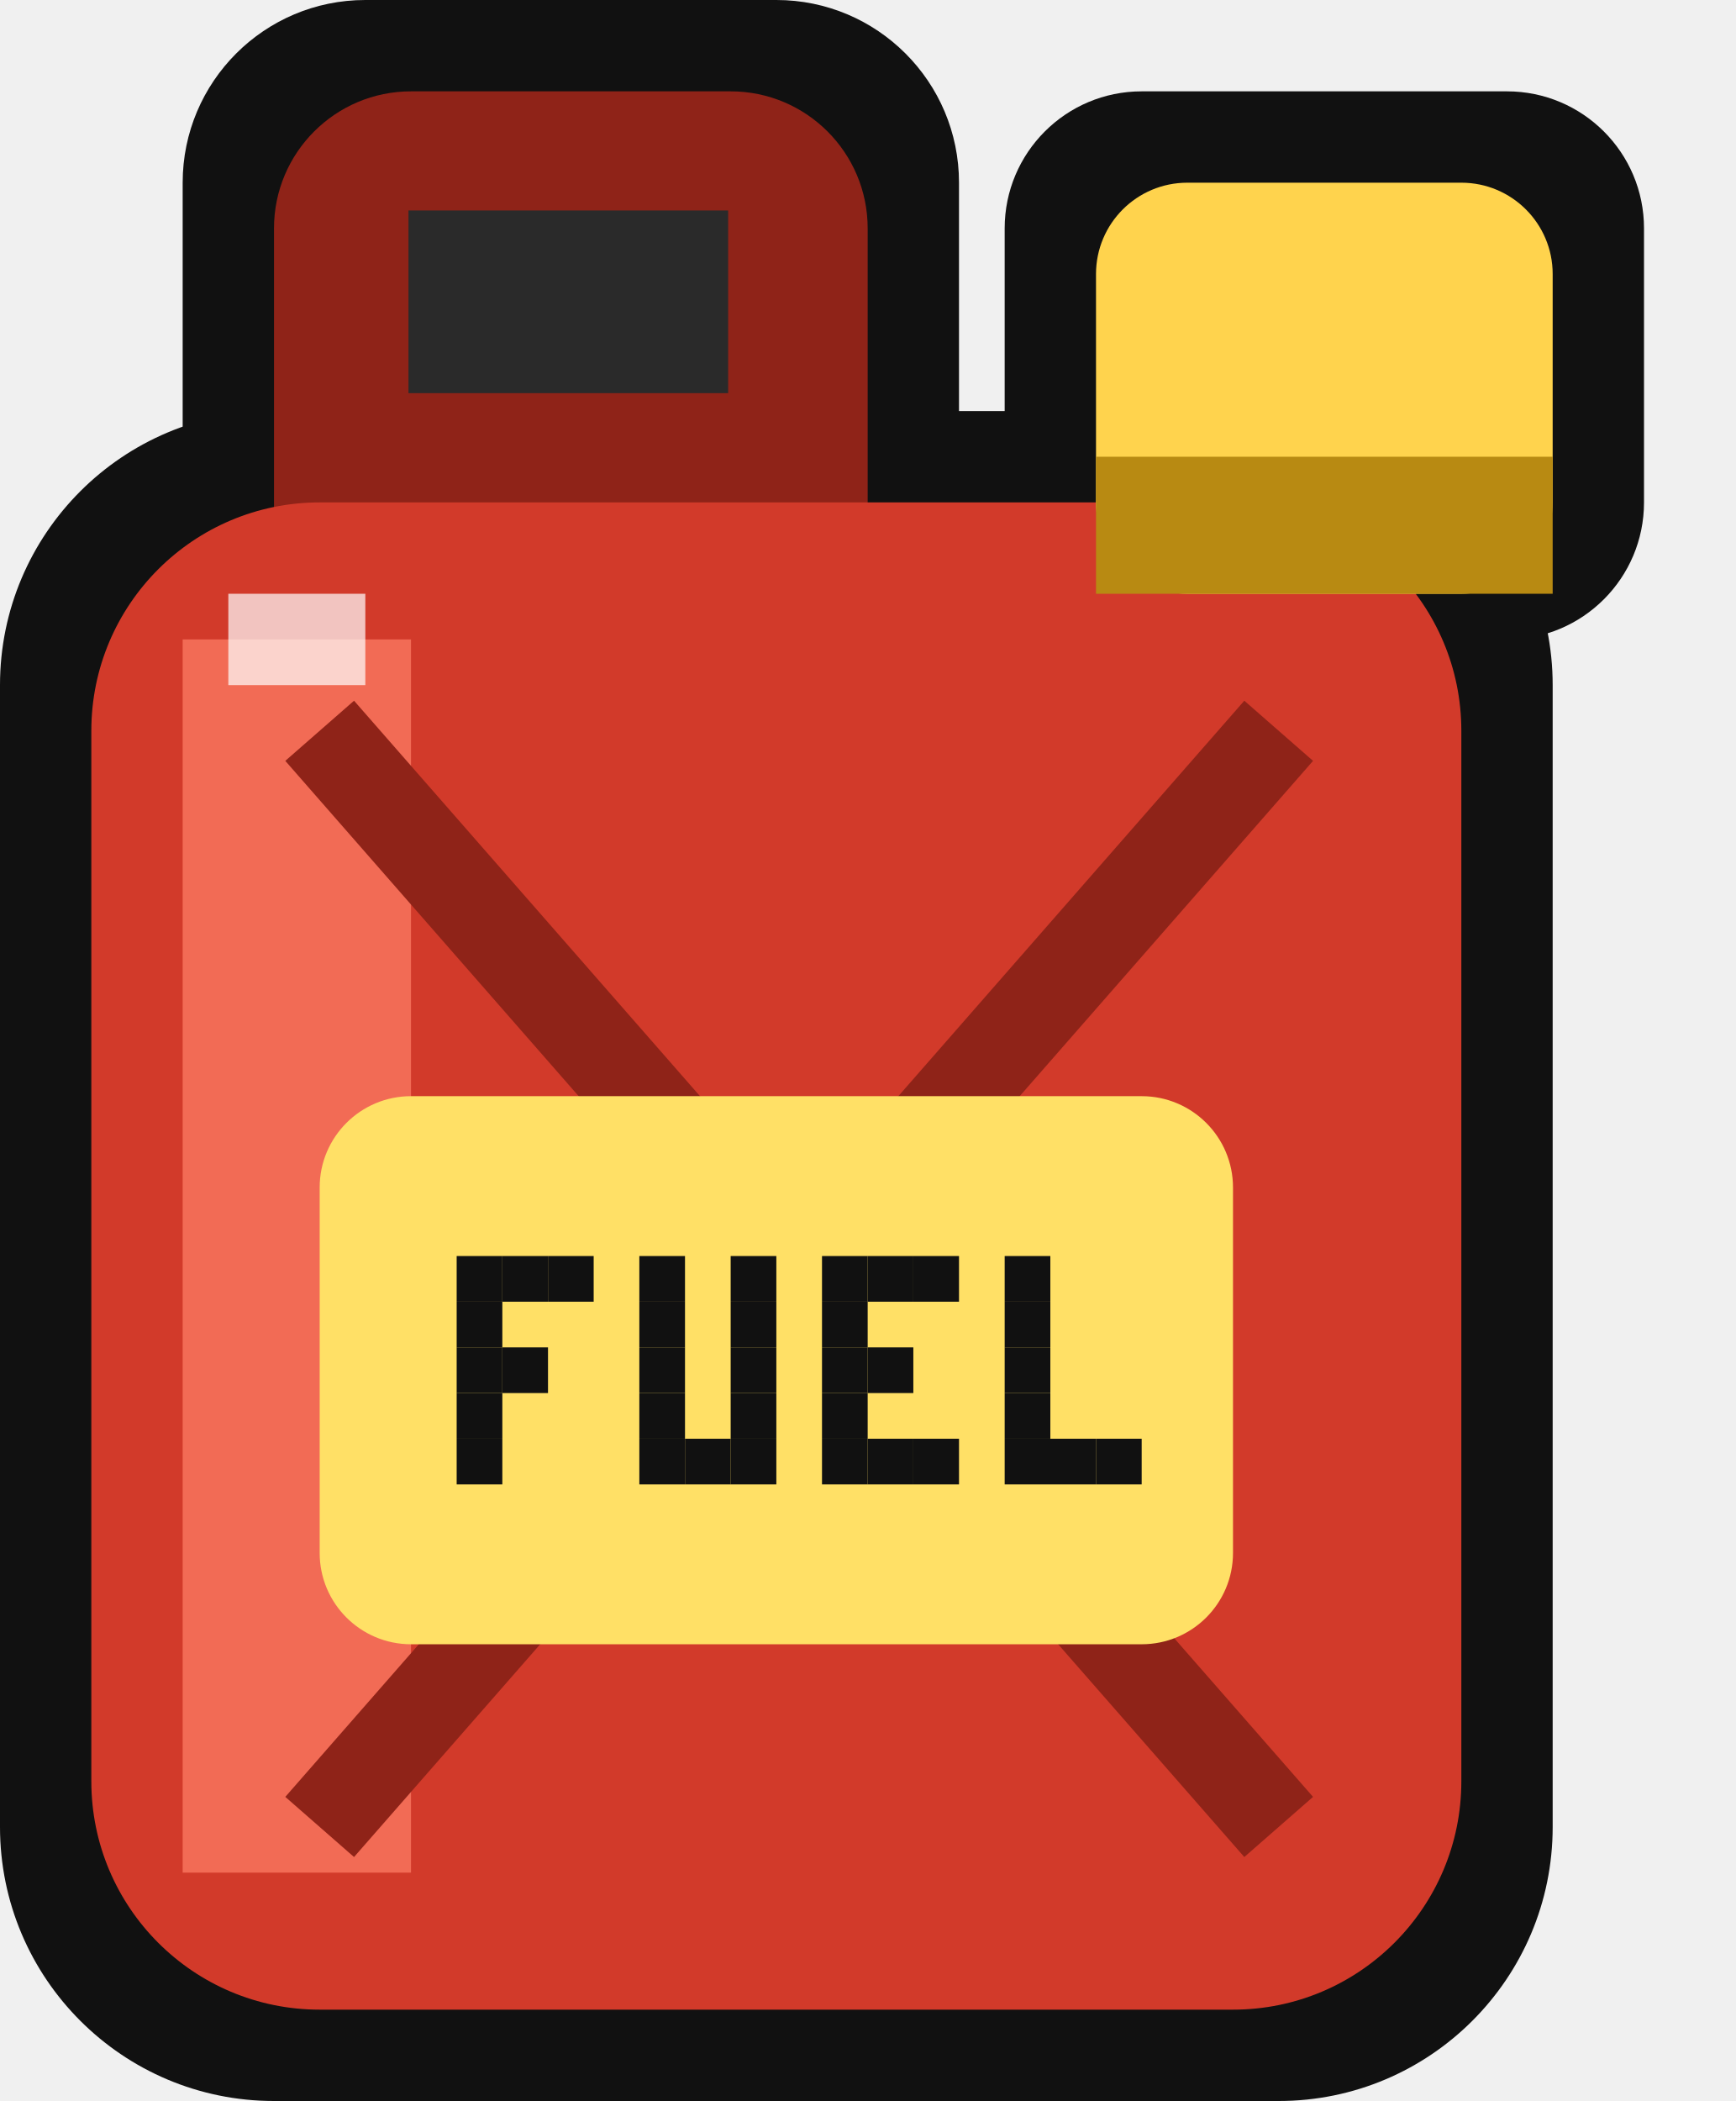
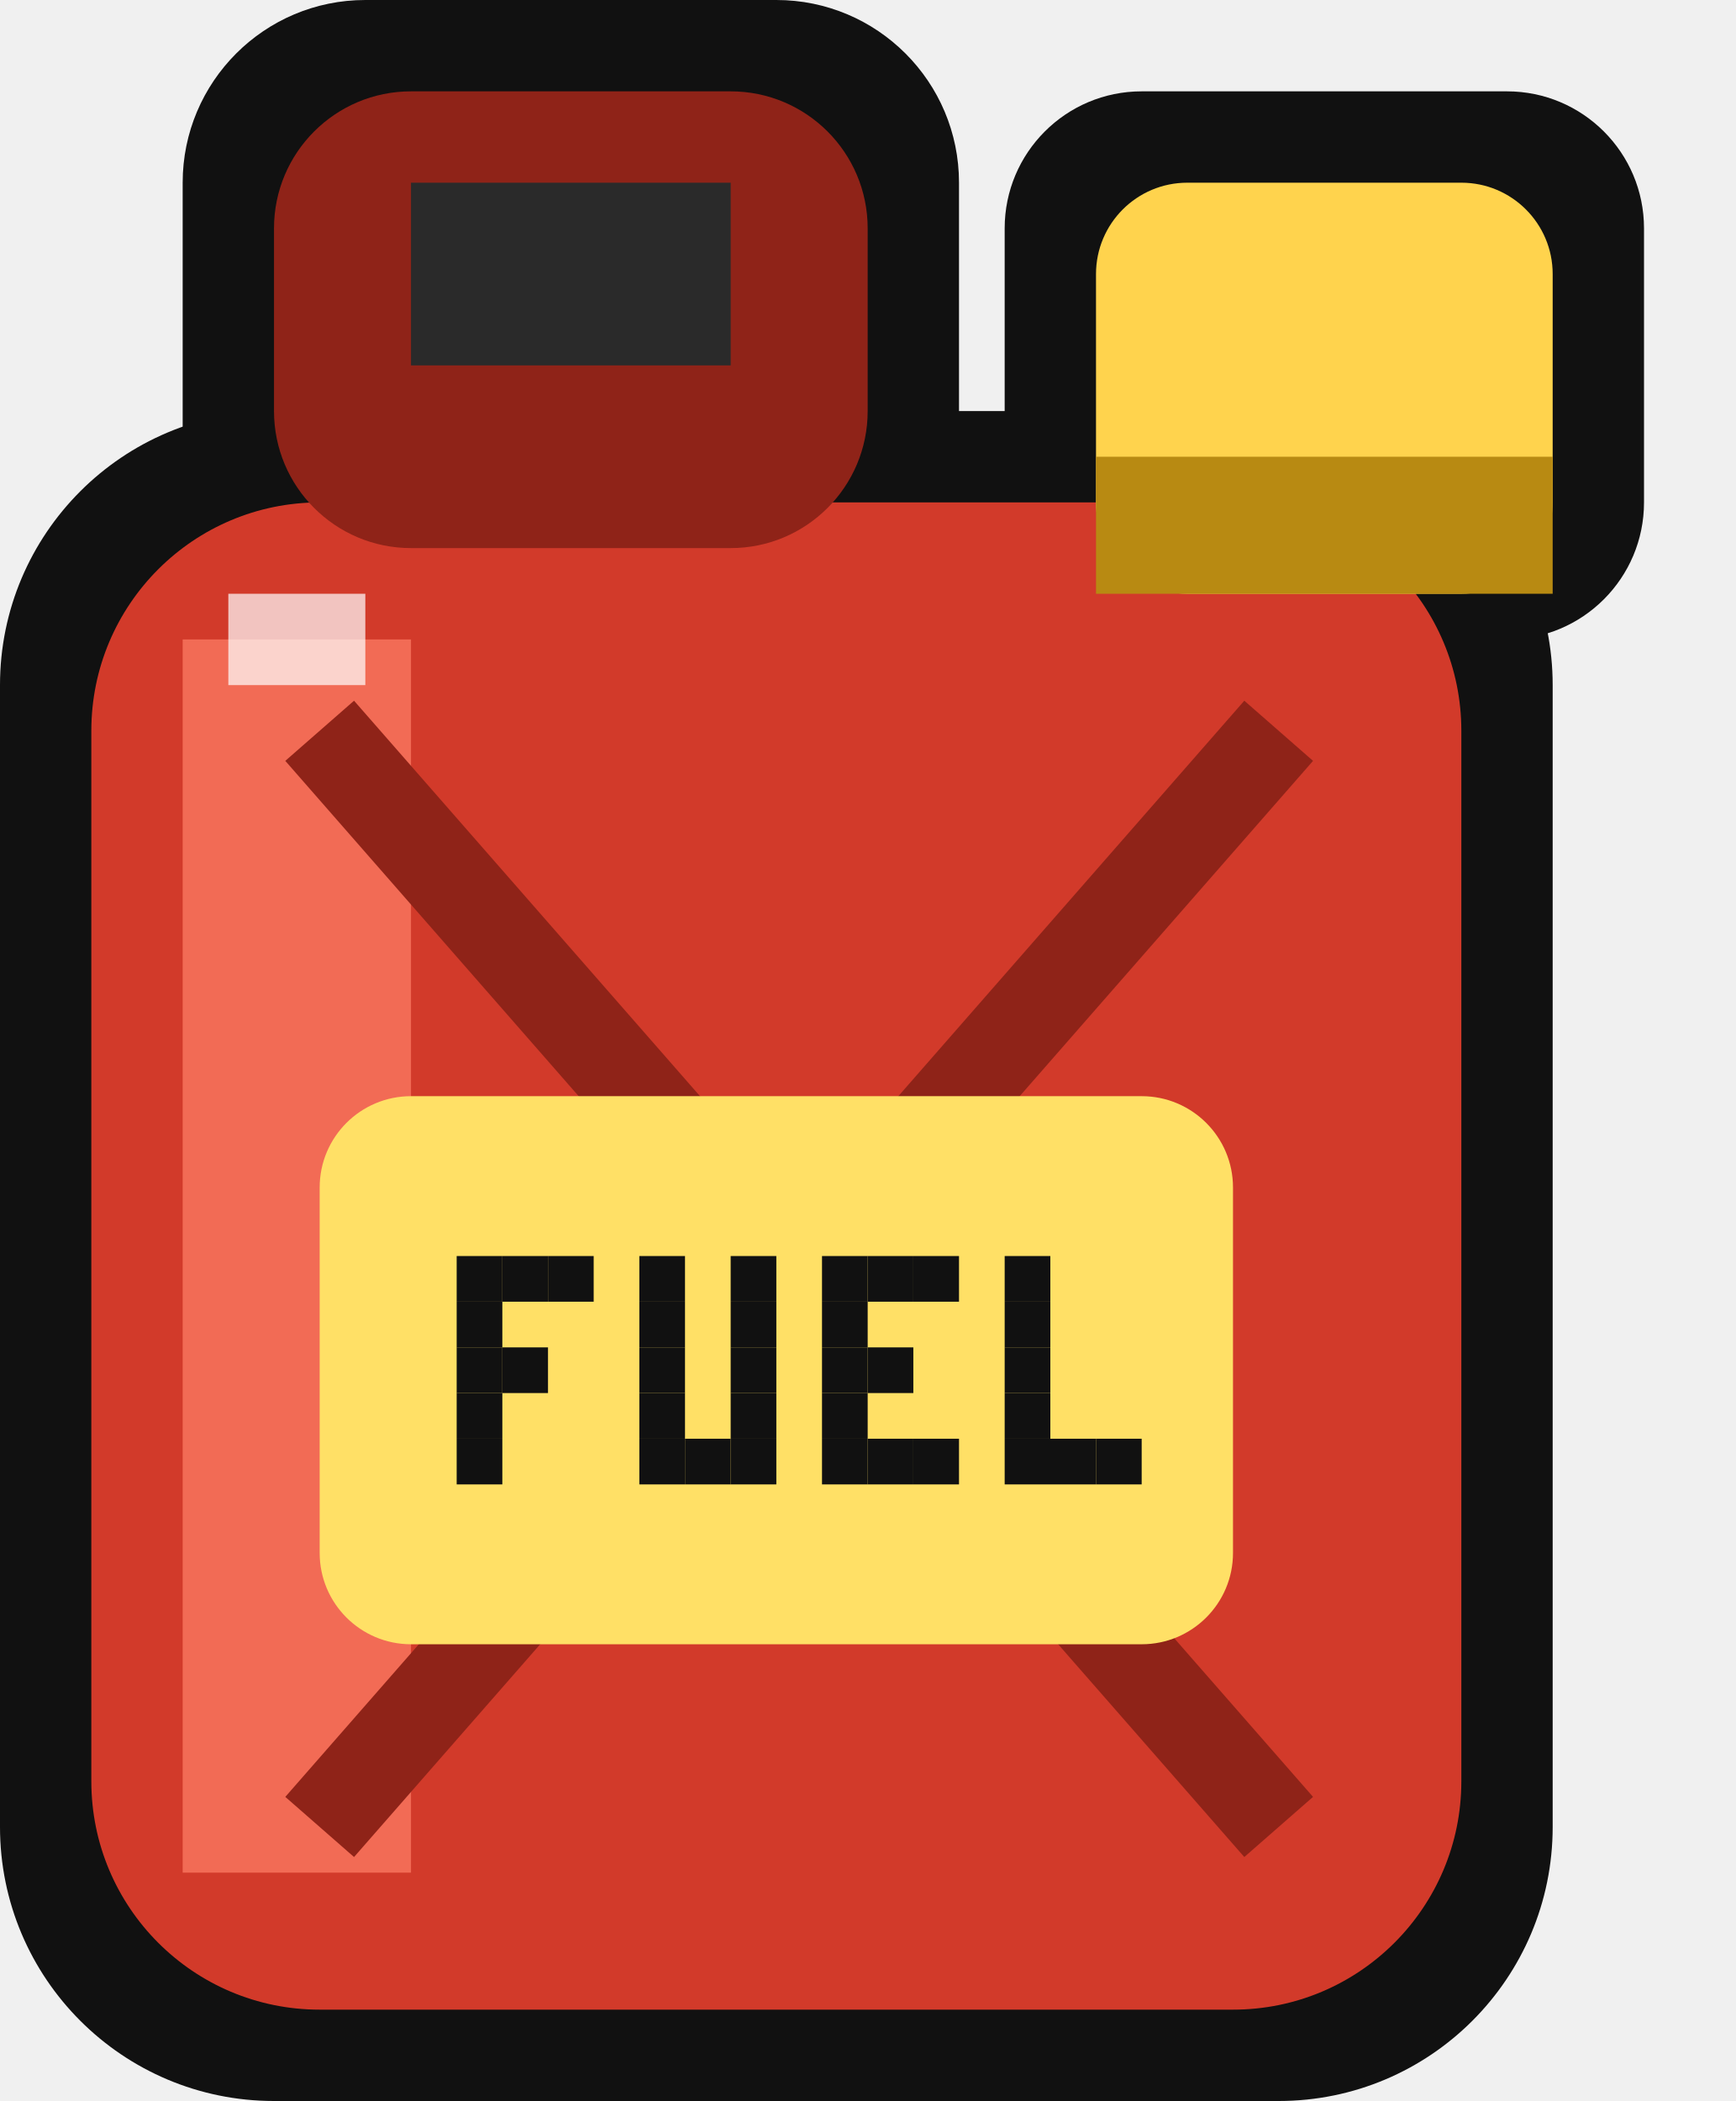
- <svg xmlns="http://www.w3.org/2000/svg" width="38" height="46" viewBox="0 0 38 46" version="1.1" id="svg47">
-   <defs id="defs47" />
-   <rect x="0" y="9" width="34" height="37" rx="6" fill="#111111" id="rect1" />
-   <rect x="4" y="0" width="17" height="14" rx="4" fill="#111111" id="rect2" />
-   <rect x="22" y="2" width="14" height="12" rx="3" fill="#111111" id="rect3" />
-   <rect x="6" y="2" width="13" height="12.267" rx="3" fill="#8f2318" id="rect6" style="stroke-width:1.108" />
-   <rect x="2" y="11" width="30" height="33" rx="5" fill="#d23a2a" id="rect4" />
-   <rect x="4" y="14" width="5" height="27" fill="#f26b55" id="rect5" />
-   <rect x="8.945" y="4.608" width="7" height="4" fill="#2a2a2a" id="rect7" />
-   <rect x="24" y="4" width="10" height="9" rx="2" fill="#ffd34d" id="rect8" />
-   <rect x="24" y="10" width="10" height="3" fill="#b88a12" id="rect9" />
-   <line x1="7" y1="16" x2="28" y2="40" fill="none" stroke="#8f2318" stroke-width="2" id="line9" />
-   <line x1="28" y1="16" x2="7" y2="40" fill="none" stroke="#8f2318" stroke-width="2" id="line10" />
-   <rect x="7" y="24" width="20" height="12" rx="2" fill="#ffe066" id="rect10" />
-   <rect x="10" y="27.5" width="1" height="1" fill="#111111" id="rect11" />
-   <rect x="11" y="27.5" width="1" height="1" fill="#111111" id="rect12" />
-   <rect x="12" y="27.5" width="1" height="1" fill="#111111" id="rect13" />
-   <rect x="10" y="28.5" width="1" height="1" fill="#111111" id="rect14" />
-   <rect x="10" y="29.5" width="1" height="1" fill="#111111" id="rect15" />
-   <rect x="11" y="29.5" width="1" height="1" fill="#111111" id="rect16" />
-   <rect x="10" y="30.5" width="1" height="1" fill="#111111" id="rect17" />
-   <rect x="10" y="31.5" width="1" height="1" fill="#111111" id="rect18" />
-   <rect x="14" y="27.5" width="1" height="1" fill="#111111" id="rect19" />
-   <rect x="16" y="27.5" width="1" height="1" fill="#111111" id="rect20" />
-   <rect x="14" y="28.5" width="1" height="1" fill="#111111" id="rect21" />
-   <rect x="16" y="28.5" width="1" height="1" fill="#111111" id="rect22" />
-   <rect x="14" y="29.5" width="1" height="1" fill="#111111" id="rect23" />
-   <rect x="16" y="29.5" width="1" height="1" fill="#111111" id="rect24" />
-   <rect x="14" y="30.5" width="1" height="1" fill="#111111" id="rect25" />
-   <rect x="16" y="30.5" width="1" height="1" fill="#111111" id="rect26" />
-   <rect x="14" y="31.5" width="1" height="1" fill="#111111" id="rect27" />
-   <rect x="15" y="31.5" width="1" height="1" fill="#111111" id="rect28" />
-   <rect x="16" y="31.5" width="1" height="1" fill="#111111" id="rect29" />
-   <rect x="18" y="27.5" width="1" height="1" fill="#111111" id="rect30" />
-   <rect x="19" y="27.5" width="1" height="1" fill="#111111" id="rect31" />
-   <rect x="20" y="27.5" width="1" height="1" fill="#111111" id="rect32" />
-   <rect x="18" y="28.5" width="1" height="1" fill="#111111" id="rect33" />
-   <rect x="18" y="29.5" width="1" height="1" fill="#111111" id="rect34" />
-   <rect x="19" y="29.5" width="1" height="1" fill="#111111" id="rect35" />
-   <rect x="18" y="30.5" width="1" height="1" fill="#111111" id="rect36" />
-   <rect x="18" y="31.5" width="1" height="1" fill="#111111" id="rect37" />
-   <rect x="19" y="31.5" width="1" height="1" fill="#111111" id="rect38" />
-   <rect x="20" y="31.5" width="1" height="1" fill="#111111" id="rect39" />
-   <rect x="22" y="27.5" width="1" height="1" fill="#111111" id="rect40" />
-   <rect x="22" y="28.5" width="1" height="1" fill="#111111" id="rect41" />
-   <rect x="22" y="29.5" width="1" height="1" fill="#111111" id="rect42" />
-   <rect x="22" y="30.5" width="1" height="1" fill="#111111" id="rect43" />
-   <rect x="22" y="31.5" width="1" height="1" fill="#111111" id="rect44" />
-   <rect x="23" y="31.5" width="1" height="1" fill="#111111" id="rect45" />
-   <rect x="24" y="31.5" width="1" height="1" fill="#111111" id="rect46" />
-   <rect x="5" y="13" width="3" height="2" fill="#ffffff" fill-opacity="0.7" id="rect47" />
+ <svg xmlns="http://www.w3.org/2000/svg" width="38" height="46" viewBox="0 0 38 46">
+   <rect x="0" y="9" width="34" height="37" rx="6" fill="#111111" />
+   <rect x="4" y="0" width="17" height="14" rx="4" fill="#111111" />
+   <rect x="22" y="2" width="14" height="12" rx="3" fill="#111111" />
+   <rect x="2" y="11" width="30" height="33" rx="5" fill="#d23a2a" />
+   <rect x="4" y="14" width="5" height="27" fill="#f26b55" />
+   <rect x="6" y="2" width="13" height="10" rx="3" fill="#8f2318" />
+   <rect x="9" y="4" width="7" height="4" fill="#2a2a2a" />
+   <rect x="24" y="4" width="10" height="9" rx="2" fill="#ffd34d" />
+   <rect x="24" y="10" width="10" height="3" fill="#b88a12" />
+   <line x1="7" y1="16" x2="28" y2="40" fill="none" stroke="#8f2318" stroke-width="2" />
+   <line x1="28" y1="16" x2="7" y2="40" fill="none" stroke="#8f2318" stroke-width="2" />
+   <rect x="7" y="24" width="20" height="12" rx="2" fill="#ffe066" />
+   <rect x="10" y="27.5" width="1" height="1" fill="#111111" />
+   <rect x="11" y="27.5" width="1" height="1" fill="#111111" />
+   <rect x="12" y="27.5" width="1" height="1" fill="#111111" />
+   <rect x="10" y="28.5" width="1" height="1" fill="#111111" />
+   <rect x="10" y="29.5" width="1" height="1" fill="#111111" />
+   <rect x="11" y="29.5" width="1" height="1" fill="#111111" />
+   <rect x="10" y="30.5" width="1" height="1" fill="#111111" />
+   <rect x="10" y="31.5" width="1" height="1" fill="#111111" />
+   <rect x="14" y="27.5" width="1" height="1" fill="#111111" />
+   <rect x="16" y="27.5" width="1" height="1" fill="#111111" />
+   <rect x="14" y="28.5" width="1" height="1" fill="#111111" />
+   <rect x="16" y="28.5" width="1" height="1" fill="#111111" />
+   <rect x="14" y="29.5" width="1" height="1" fill="#111111" />
+   <rect x="16" y="29.5" width="1" height="1" fill="#111111" />
+   <rect x="14" y="30.5" width="1" height="1" fill="#111111" />
+   <rect x="16" y="30.5" width="1" height="1" fill="#111111" />
+   <rect x="14" y="31.5" width="1" height="1" fill="#111111" />
+   <rect x="15" y="31.5" width="1" height="1" fill="#111111" />
+   <rect x="16" y="31.5" width="1" height="1" fill="#111111" />
+   <rect x="18" y="27.5" width="1" height="1" fill="#111111" />
+   <rect x="19" y="27.5" width="1" height="1" fill="#111111" />
+   <rect x="20" y="27.5" width="1" height="1" fill="#111111" />
+   <rect x="18" y="28.5" width="1" height="1" fill="#111111" />
+   <rect x="18" y="29.5" width="1" height="1" fill="#111111" />
+   <rect x="19" y="29.5" width="1" height="1" fill="#111111" />
+   <rect x="18" y="30.5" width="1" height="1" fill="#111111" />
+   <rect x="18" y="31.5" width="1" height="1" fill="#111111" />
+   <rect x="19" y="31.5" width="1" height="1" fill="#111111" />
+   <rect x="20" y="31.5" width="1" height="1" fill="#111111" />
+   <rect x="22" y="27.5" width="1" height="1" fill="#111111" />
+   <rect x="22" y="28.5" width="1" height="1" fill="#111111" />
+   <rect x="22" y="29.5" width="1" height="1" fill="#111111" />
+   <rect x="22" y="30.5" width="1" height="1" fill="#111111" />
+   <rect x="22" y="31.5" width="1" height="1" fill="#111111" />
+   <rect x="23" y="31.5" width="1" height="1" fill="#111111" />
+   <rect x="24" y="31.5" width="1" height="1" fill="#111111" />
+   <rect x="5" y="13" width="3" height="2" fill="#ffffff" fill-opacity="0.7" />
</svg>
